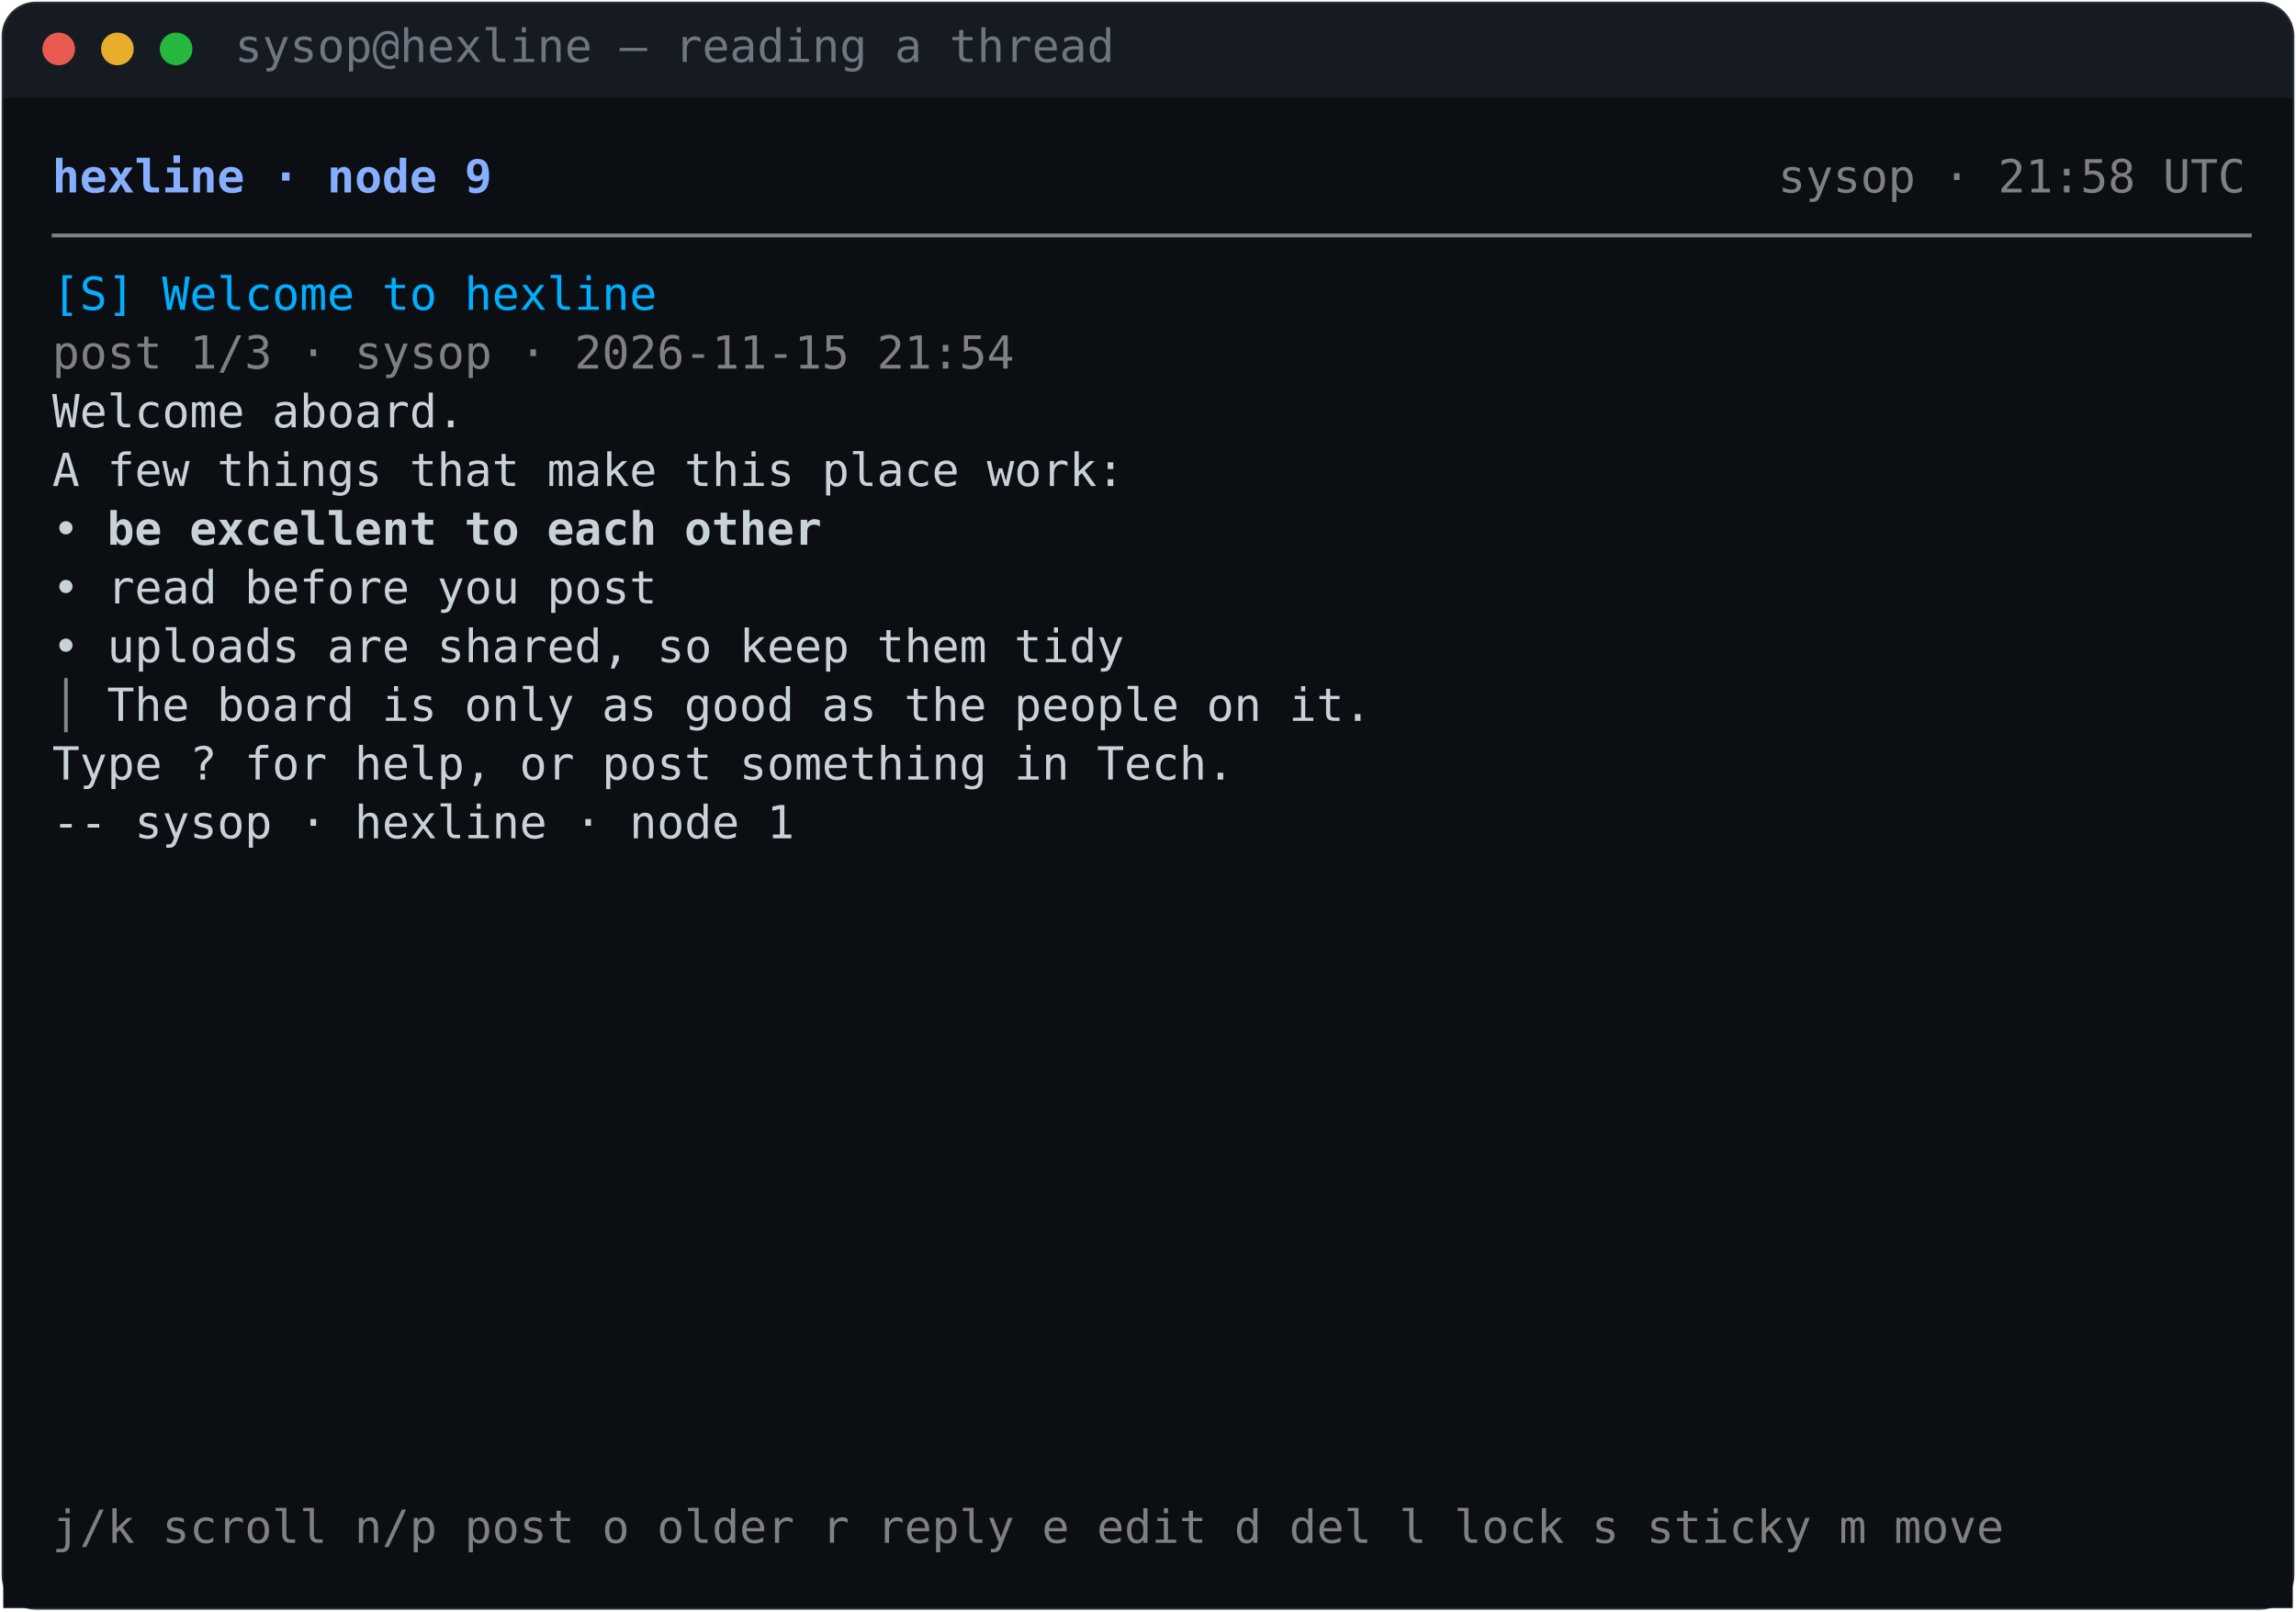
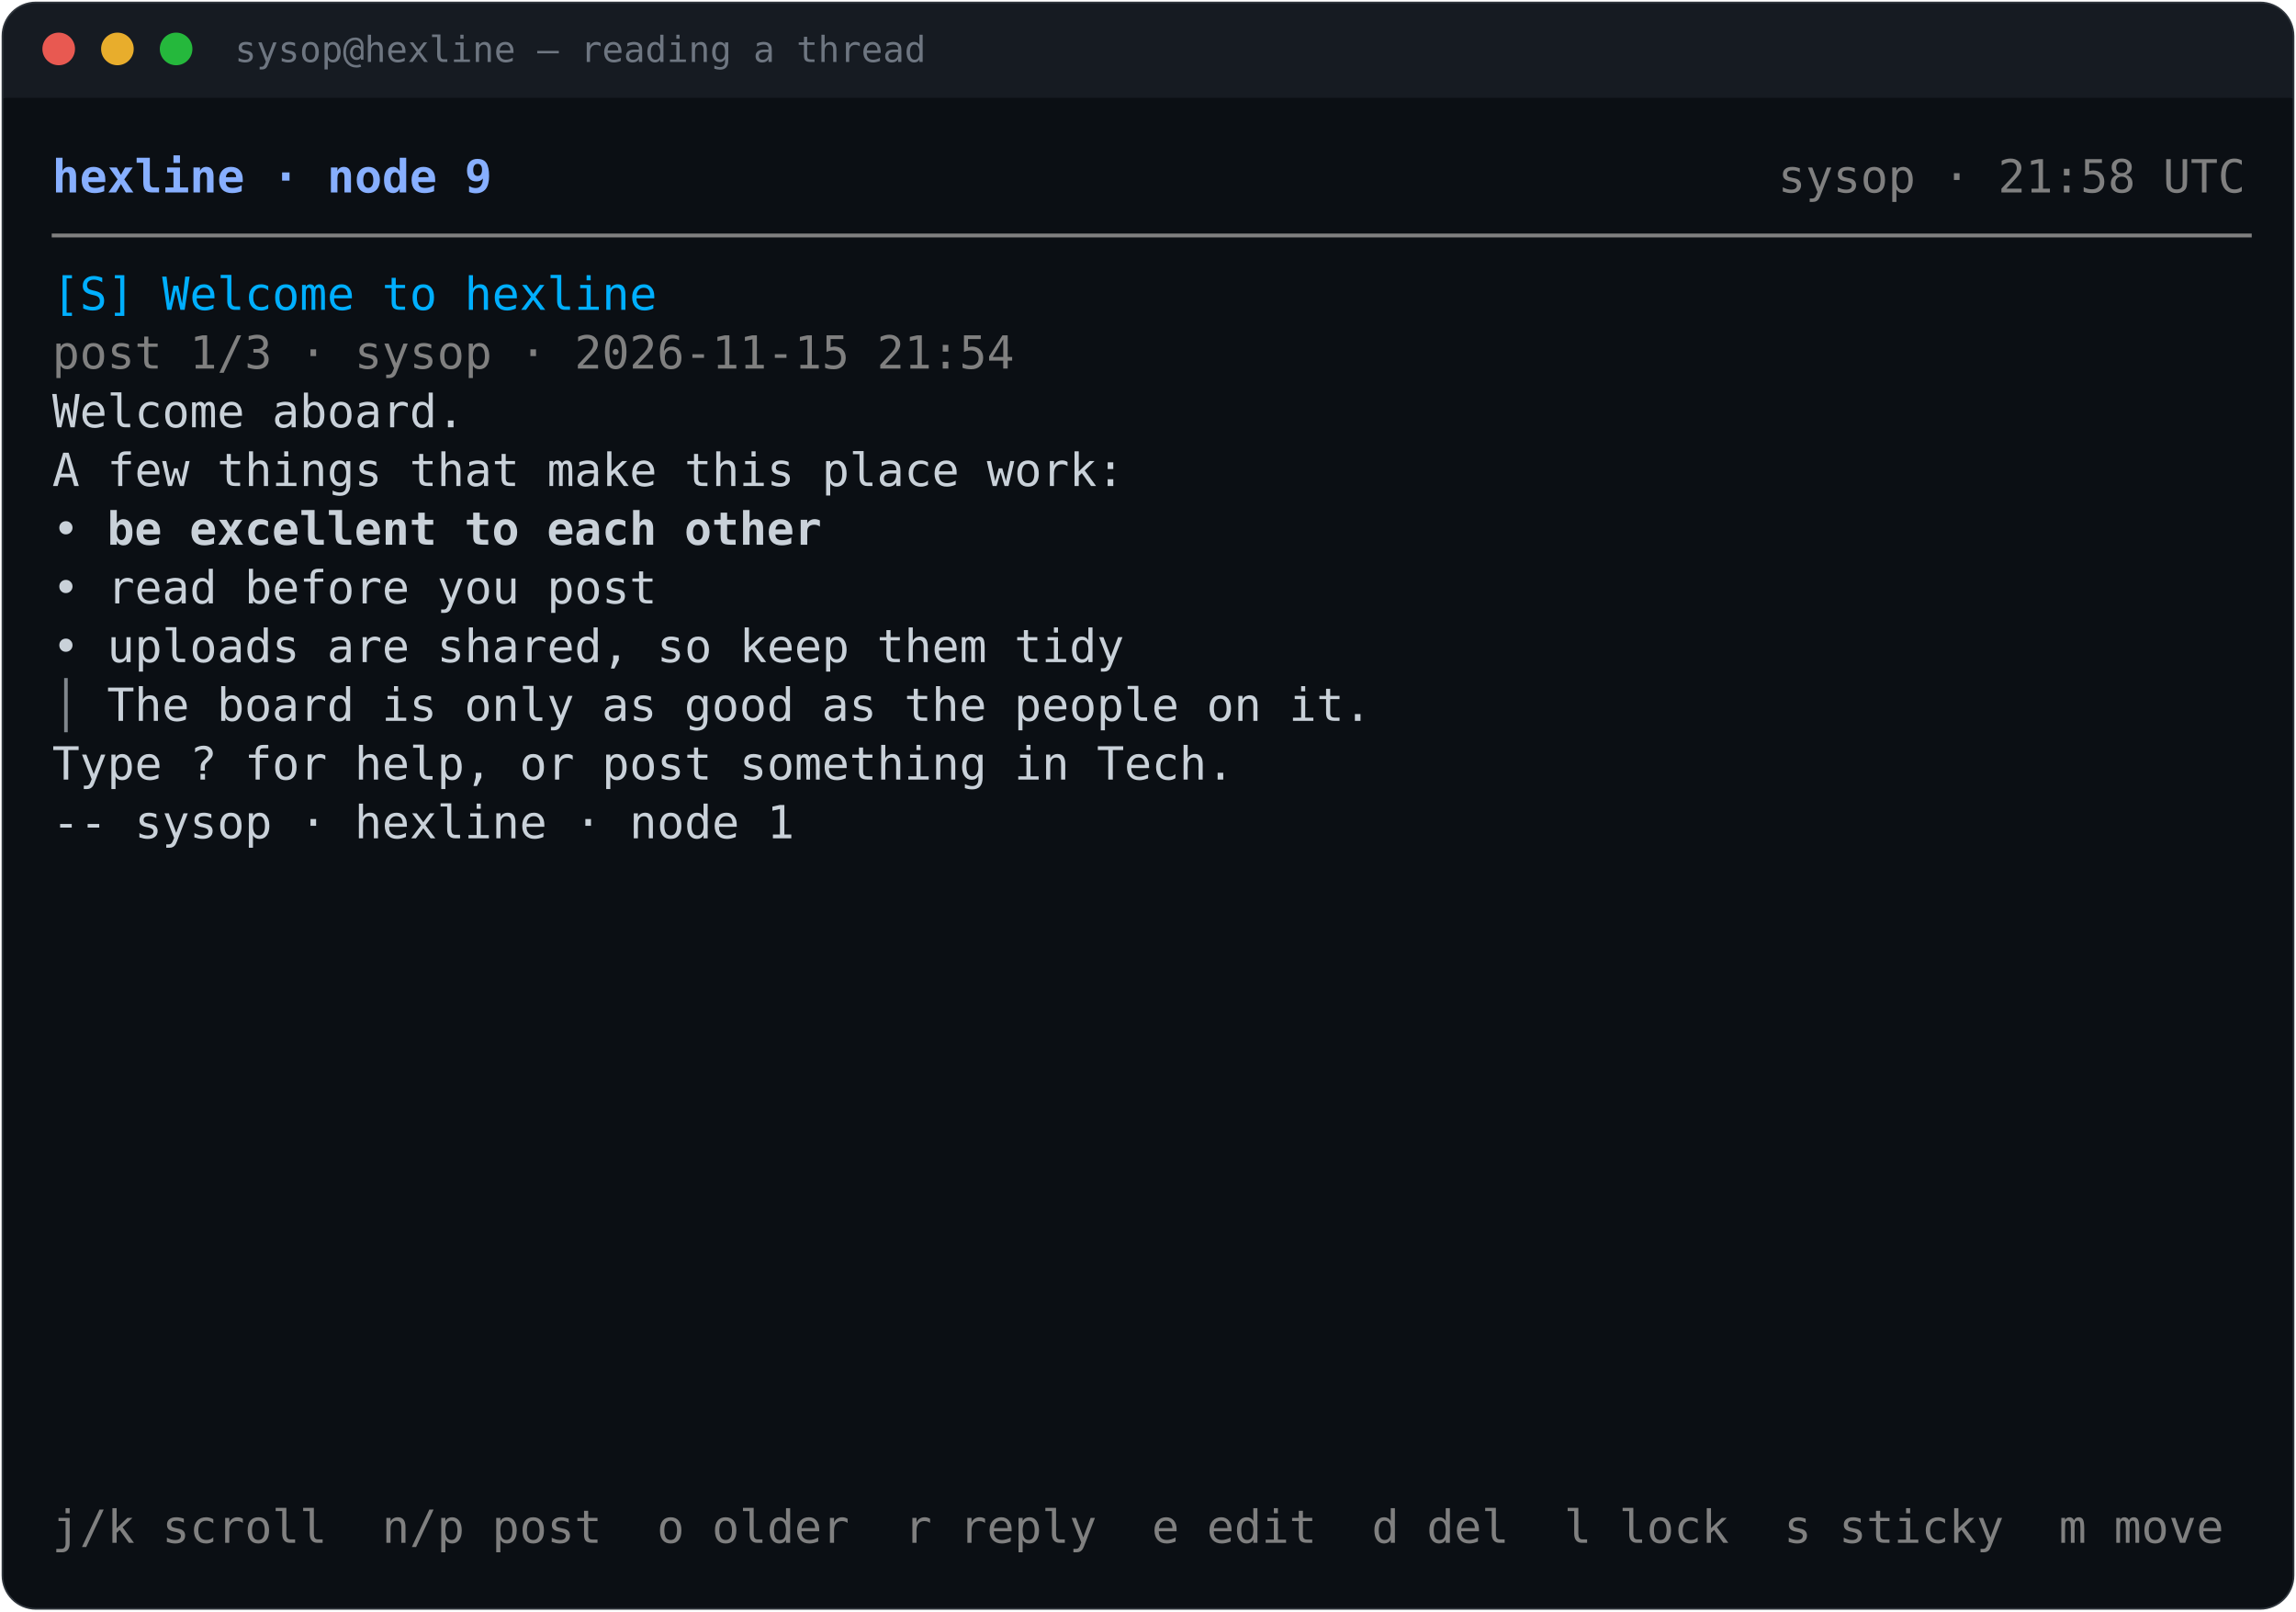
- <svg xmlns="http://www.w3.org/2000/svg" width="704" height="494" viewBox="0 0 704 494" role="img" aria-label="sysop@hexline — reading a thread">
-   <style>
-     text { font-family: "DejaVu Sans Mono", "SFMono-Regular", Menlo, Consolas, monospace; font-size: 14px; white-space: pre; }
-   </style>
+ <svg xmlns="http://www.w3.org/2000/svg" width="704" height="494" viewBox="0 0 704 494" role="img" aria-label="sysop@hexline — reading a thread" xml:space="preserve">
+   <defs>
+     <clipPath id="win">
+       <rect x="1" y="1" width="702" height="492" rx="10" />
+     </clipPath>
+   </defs>
  <rect x="1" y="1" width="702" height="492" rx="10" fill="#161b22" stroke="#30363d" />
  <path d="M 1 11 A 10 10 0 0 1 11 1 H 693 A 10 10 0 0 1 703 11 V 30 H 1 Z" fill="#161b22" />
  <circle cx="18" cy="15" r="5" fill="#ff5f56" opacity="0.9" />
  <circle cx="36" cy="15" r="5" fill="#ffbd2e" opacity="0.9" />
  <circle cx="54" cy="15" r="5" fill="#27c93f" opacity="0.9" />
-   <text x="72" y="19" fill="#6e7681" font-size="11">sysop@hexline — reading a thread</text>
-   <rect x="1" y="30" width="702" height="463" fill="#0b0f14" />
-   <rect x="1" y="493" width="702" height="0" fill="none" />
-   <text x="16.0" y="59" fill="#87afff" font-weight="bold">hexline · node 9</text>
-   <text x="545.2" y="59" fill="#808080">sysop · 21:58 UTC</text>
-   <text x="16.0" y="77" fill="#808080">────────────────────────────────────────────────────────────────────────────────</text>
-   <text x="16.0" y="95" fill="#00afff">[S] Welcome to hexline</text>
-   <text x="16.0" y="113" fill="#808080">post 1/3 · sysop · 2026-11-15 21:54</text>
-   <text x="16.0" y="131" fill="#c9d1d9">Welcome aboard.                                                                 </text>
-   <text x="16.0" y="149" fill="#c9d1d9">A few things that make this place work:                                         </text>
-   <text x="16.0" y="167" fill="#c9d1d9">• </text>
-   <text x="32.8" y="167" fill="#c9d1d9" font-weight="bold">be excellent to each other</text>
-   <text x="16.0" y="185" fill="#c9d1d9">• read before you post                                                          </text>
-   <text x="16.0" y="203" fill="#c9d1d9">• uploads are shared, so keep them tidy                                         </text>
-   <text x="16.0" y="221" fill="#c9d1d9" opacity="0.62">│ </text>
-   <text x="32.8" y="221" fill="#c9d1d9">The board is only as good as the people on it.                                </text>
-   <text x="16.0" y="239" fill="#c9d1d9">Type ? for help, or post something in Tech.                                     </text>
-   <text x="16.0" y="257" fill="#c9d1d9">-- sysop · hexline · node 1                                                     </text>
-   <text x="16.0" y="473" fill="#808080">j/k scroll  n/p post  o older  r reply  e edit  d del  l lock  s sticky  m move</text>
+   <text x="72" y="19" fill="#6e7681" font-size="11" font-family="DejaVu Sans Mono, SFMono-Regular, Menlo, Consolas, monospace">sysop@hexline — reading a thread</text>
+   <g clip-path="url(#win)">
+     <rect x="1" y="30" width="702" height="463" fill="#0b0f14" />
+     <rect x="1" y="493" width="702" height="0" fill="none" />
+     <text x="16.0" y="59" fill="#87afff" font-weight="bold" font-family="DejaVu Sans Mono, SFMono-Regular, Menlo, Consolas, monospace" font-size="14">hexline · node 9</text>
+     <text x="545.2" y="59" fill="#808080" font-family="DejaVu Sans Mono, SFMono-Regular, Menlo, Consolas, monospace" font-size="14">sysop · 21:58 UTC</text>
+     <text x="16.0" y="77" fill="#808080" font-family="DejaVu Sans Mono, SFMono-Regular, Menlo, Consolas, monospace" font-size="14">────────────────────────────────────────────────────────────────────────────────</text>
+     <text x="16.0" y="95" fill="#00afff" font-family="DejaVu Sans Mono, SFMono-Regular, Menlo, Consolas, monospace" font-size="14">[S] Welcome to hexline</text>
+     <text x="16.0" y="113" fill="#808080" font-family="DejaVu Sans Mono, SFMono-Regular, Menlo, Consolas, monospace" font-size="14">post 1/3 · sysop · 2026-11-15 21:54</text>
+     <text x="16.0" y="131" fill="#c9d1d9" font-family="DejaVu Sans Mono, SFMono-Regular, Menlo, Consolas, monospace" font-size="14">Welcome aboard.                                                                 </text>
+     <text x="16.0" y="149" fill="#c9d1d9" font-family="DejaVu Sans Mono, SFMono-Regular, Menlo, Consolas, monospace" font-size="14">A few things that make this place work:                                         </text>
+     <text x="16.0" y="167" fill="#c9d1d9" font-family="DejaVu Sans Mono, SFMono-Regular, Menlo, Consolas, monospace" font-size="14">• </text>
+     <text x="32.8" y="167" fill="#c9d1d9" font-weight="bold" font-family="DejaVu Sans Mono, SFMono-Regular, Menlo, Consolas, monospace" font-size="14">be excellent to each other</text>
+     <text x="16.0" y="185" fill="#c9d1d9" font-family="DejaVu Sans Mono, SFMono-Regular, Menlo, Consolas, monospace" font-size="14">• read before you post                                                          </text>
+     <text x="16.0" y="203" fill="#c9d1d9" font-family="DejaVu Sans Mono, SFMono-Regular, Menlo, Consolas, monospace" font-size="14">• uploads are shared, so keep them tidy                                         </text>
+     <text x="16.0" y="221" fill="#c9d1d9" opacity="0.62" font-family="DejaVu Sans Mono, SFMono-Regular, Menlo, Consolas, monospace" font-size="14">│ </text>
+     <text x="32.8" y="221" fill="#c9d1d9" font-family="DejaVu Sans Mono, SFMono-Regular, Menlo, Consolas, monospace" font-size="14">The board is only as good as the people on it.                                </text>
+     <text x="16.0" y="239" fill="#c9d1d9" font-family="DejaVu Sans Mono, SFMono-Regular, Menlo, Consolas, monospace" font-size="14">Type ? for help, or post something in Tech.                                     </text>
+     <text x="16.0" y="257" fill="#c9d1d9" font-family="DejaVu Sans Mono, SFMono-Regular, Menlo, Consolas, monospace" font-size="14">-- sysop · hexline · node 1                                                     </text>
+     <text x="16.0" y="473" fill="#808080" font-family="DejaVu Sans Mono, SFMono-Regular, Menlo, Consolas, monospace" font-size="14">j/k scroll  n/p post  o older  r reply  e edit  d del  l lock  s sticky  m move</text>
+   </g>
</svg>
